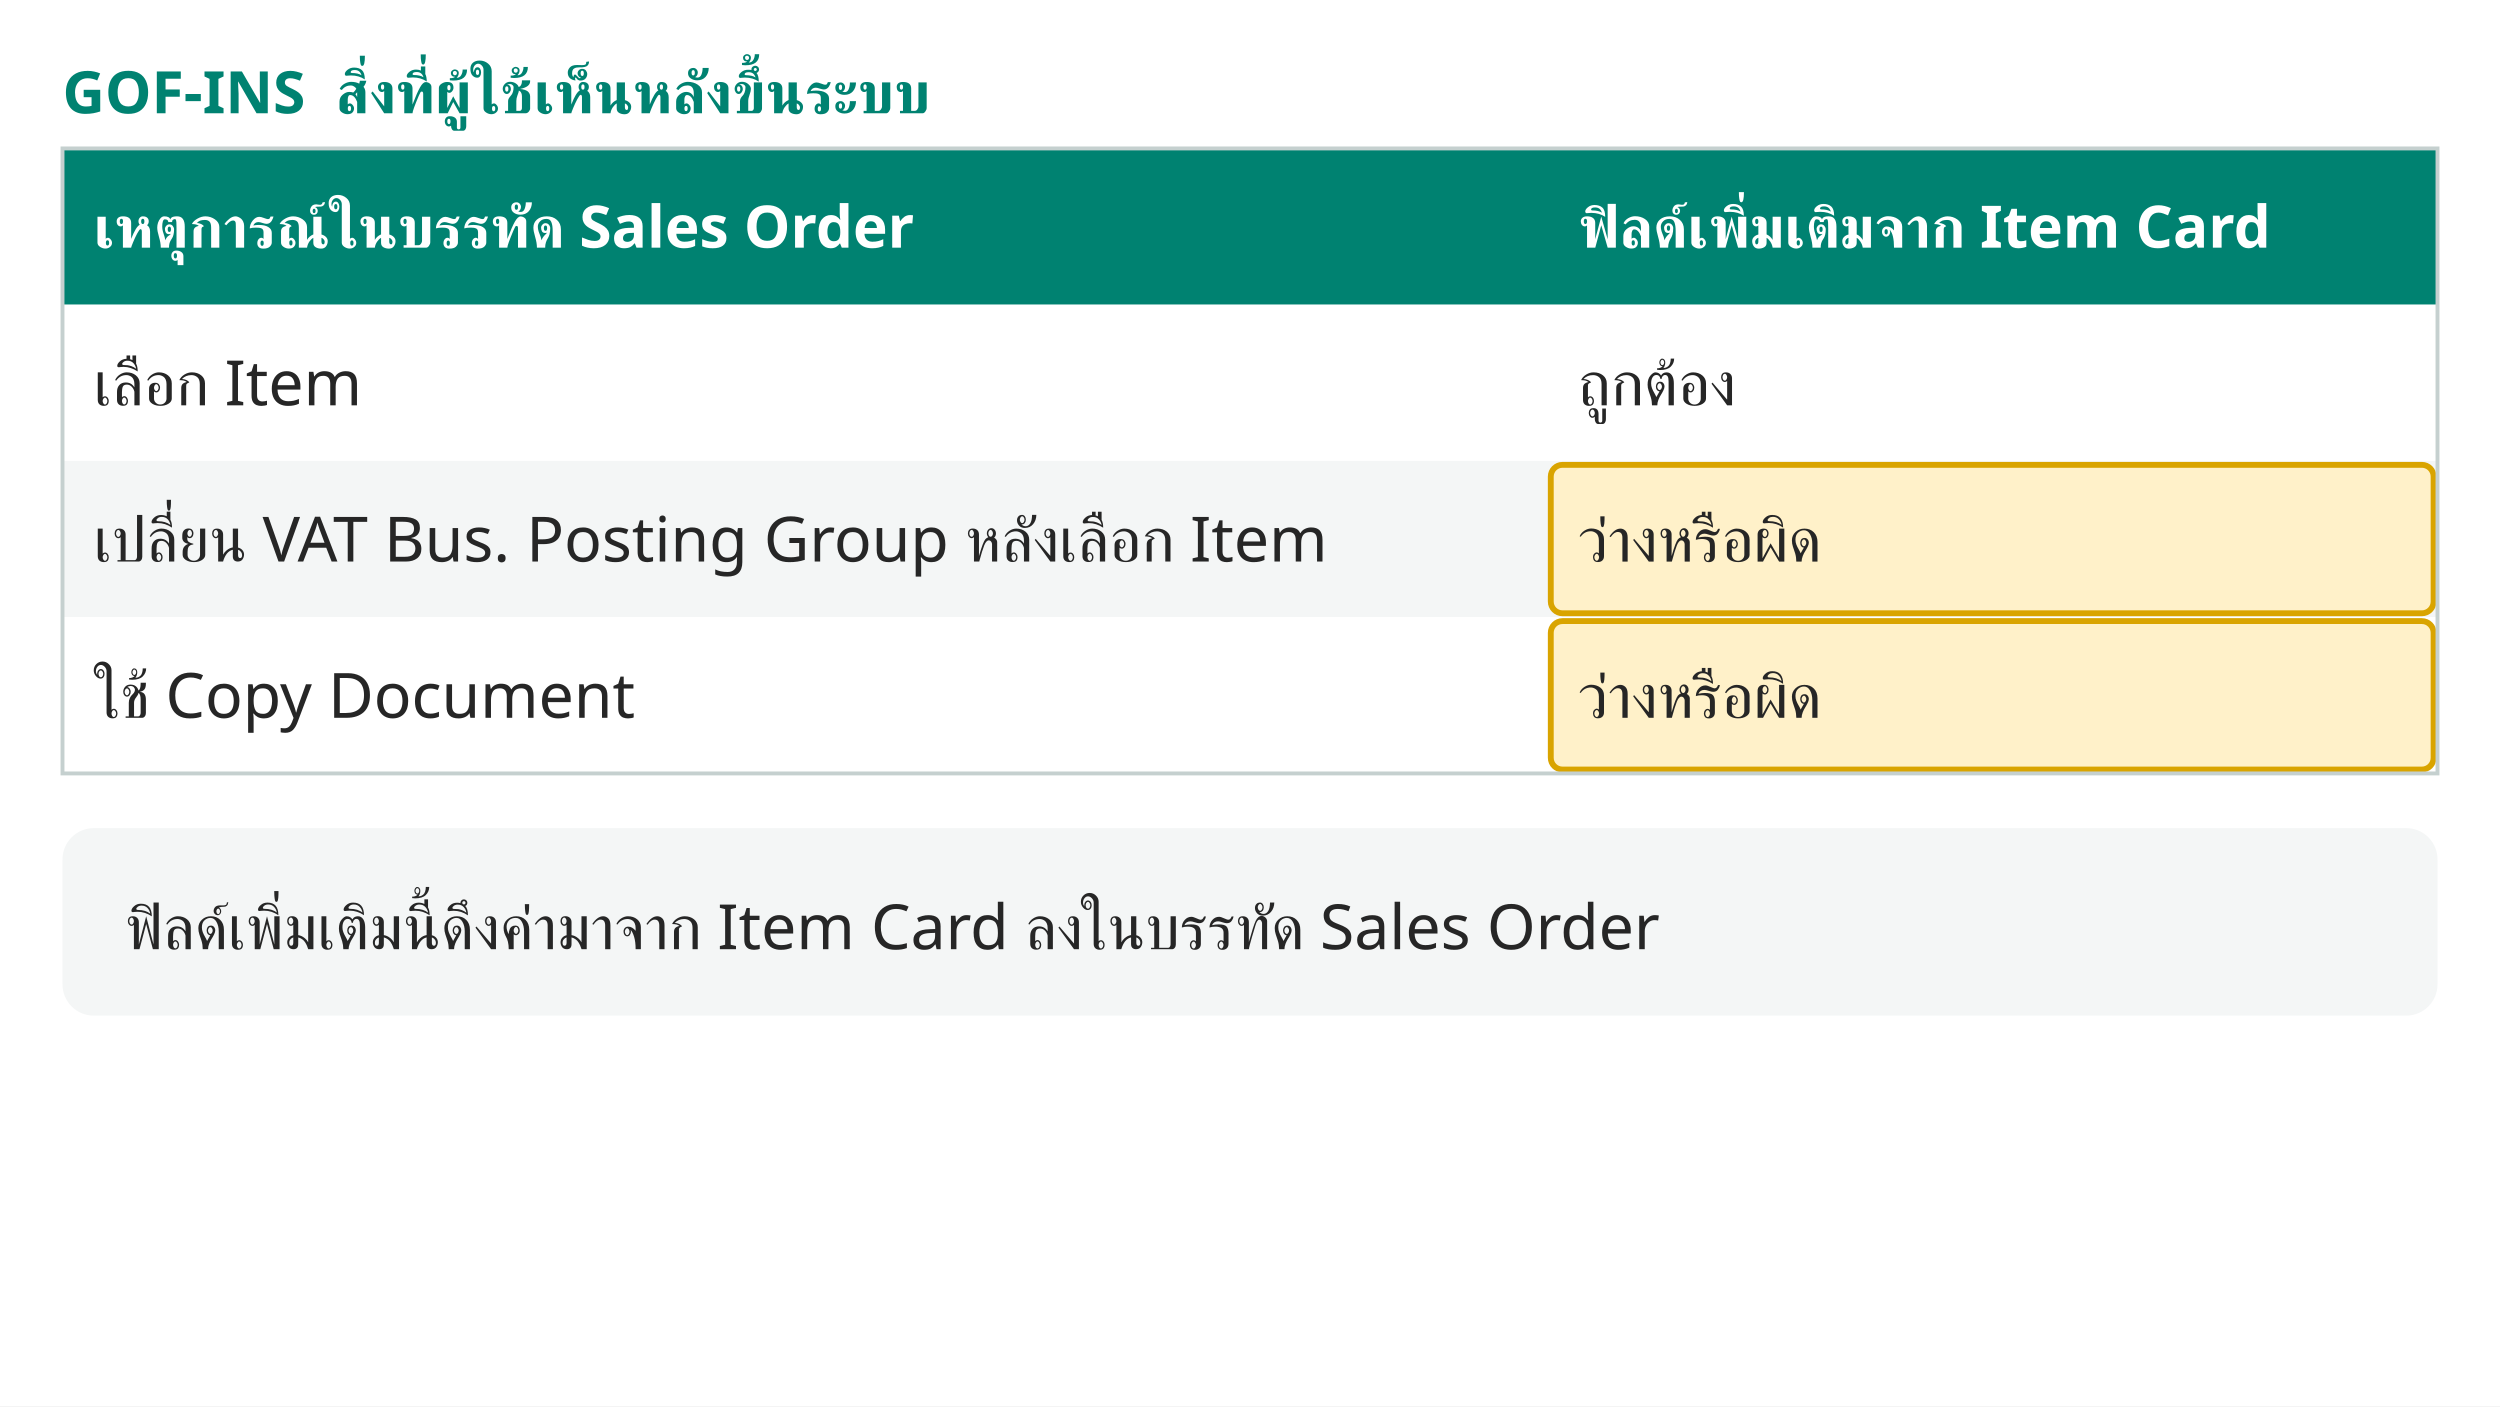
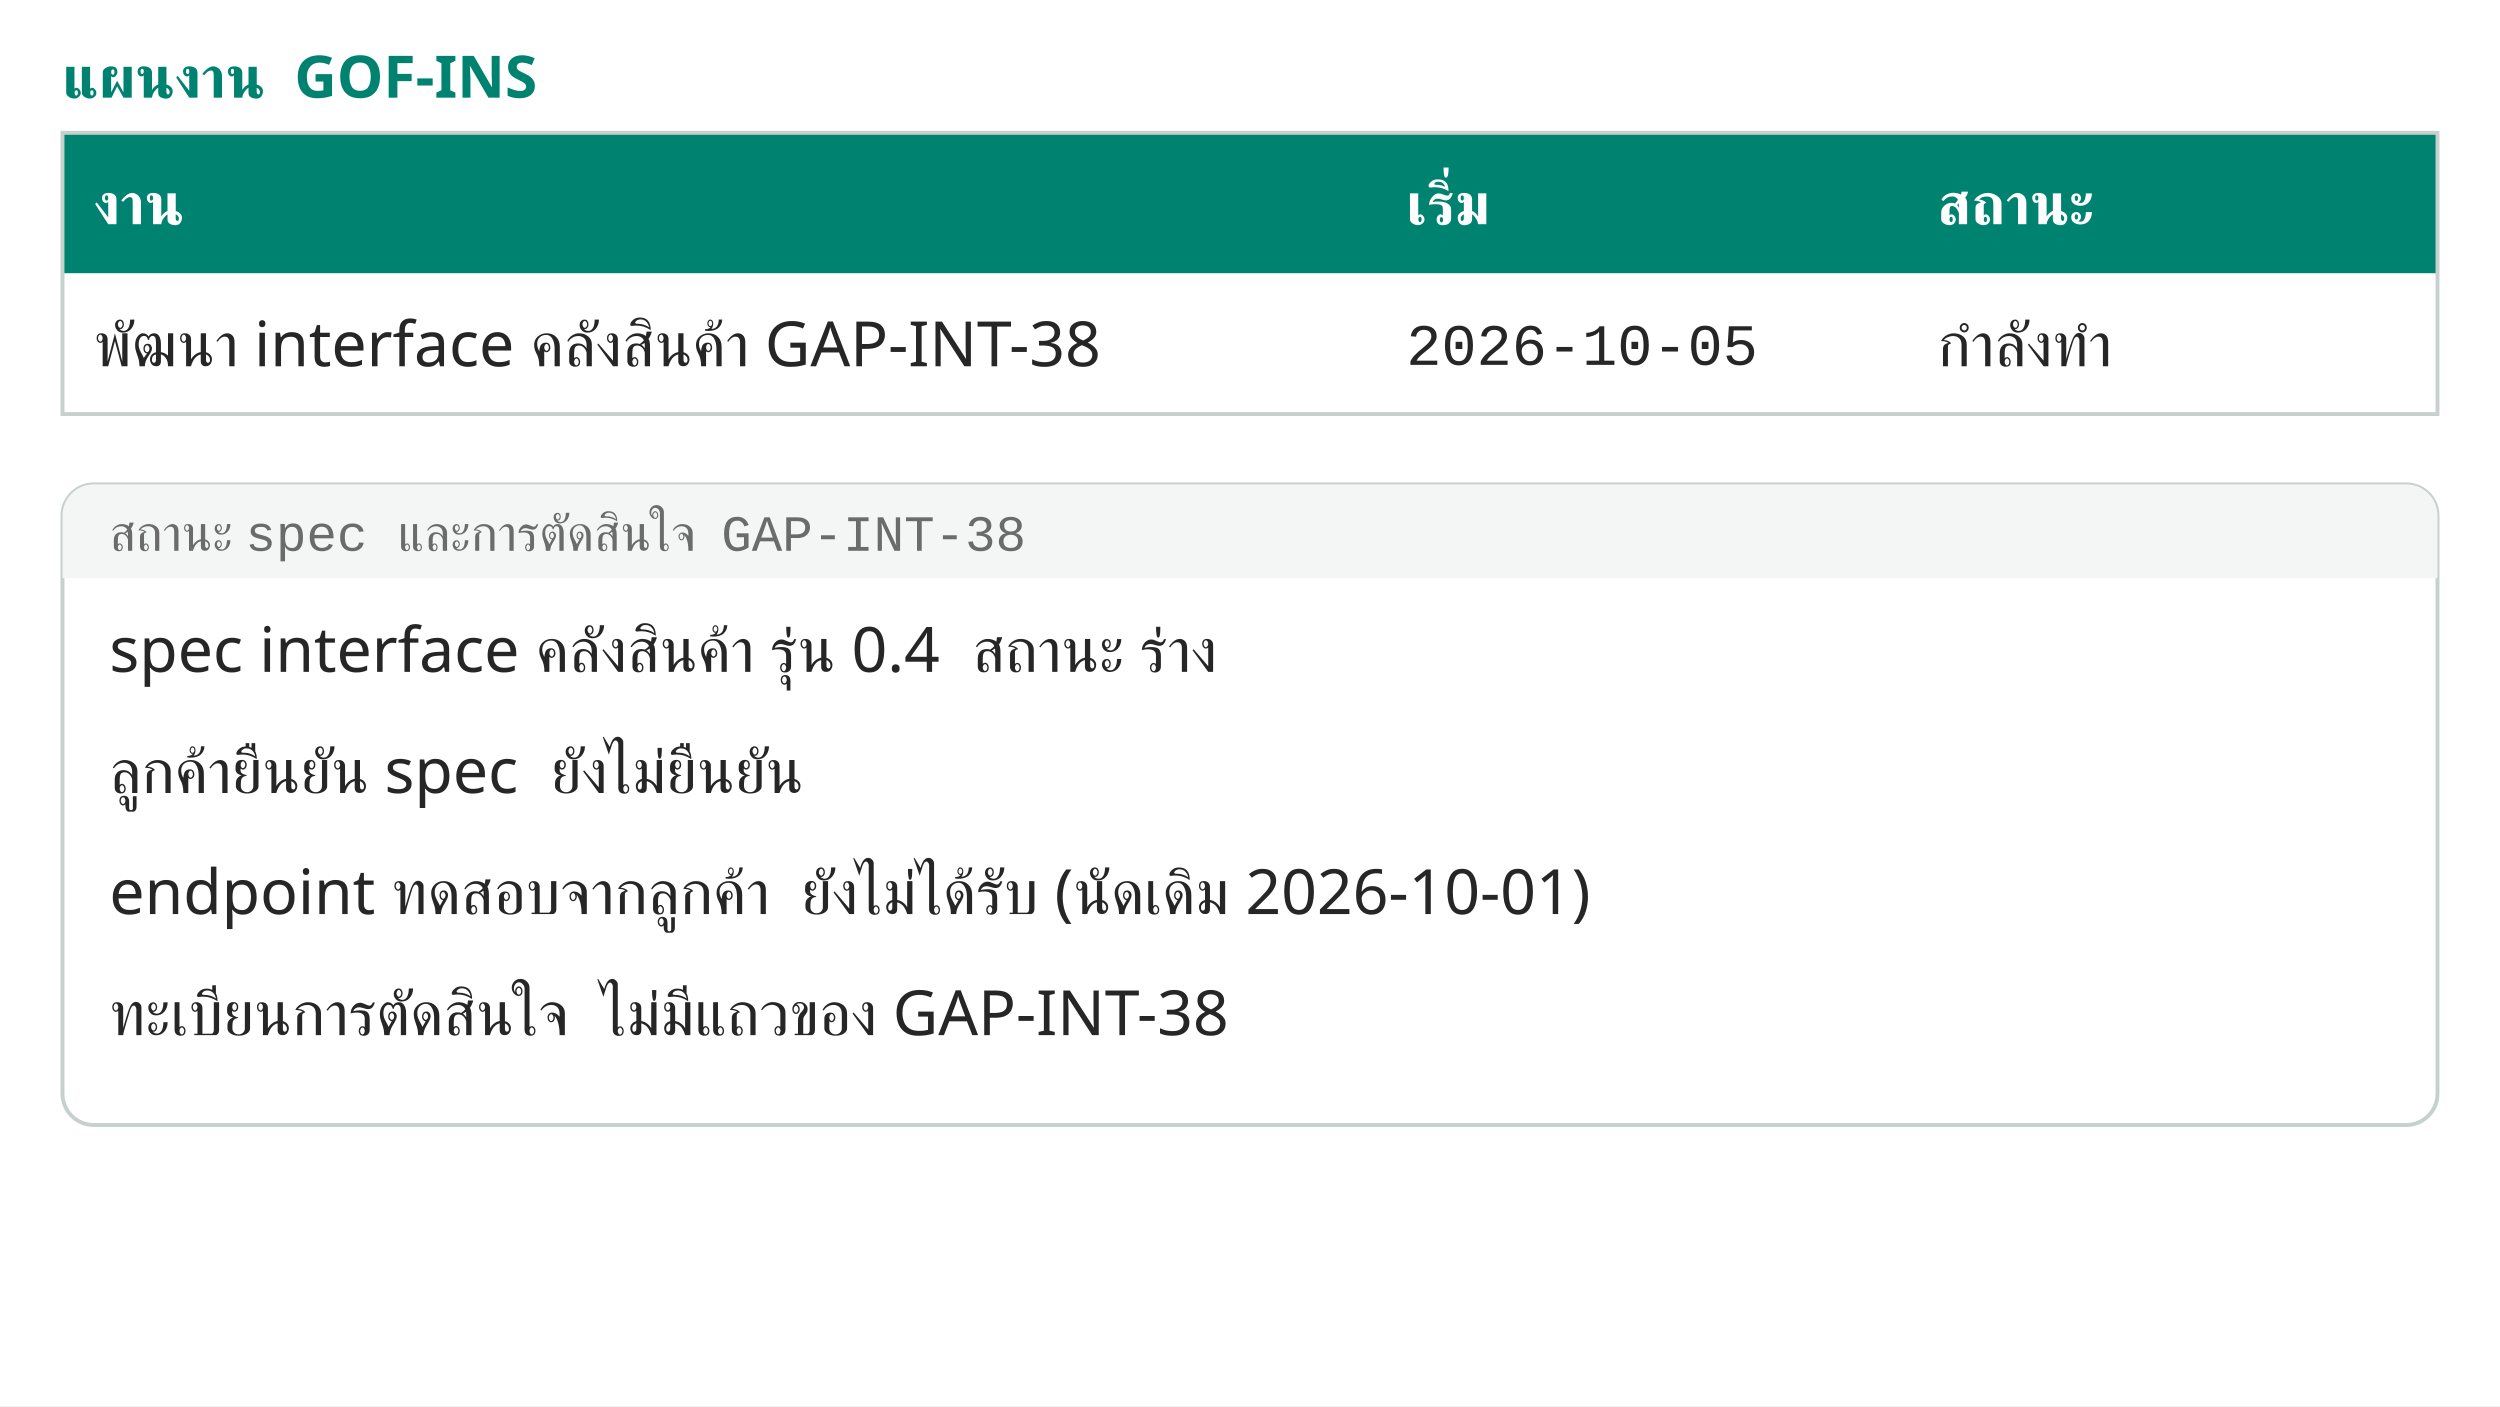
<svg xmlns="http://www.w3.org/2000/svg" width="640" height="360" viewBox="0 0 640 360" role="img">
  <rect width="640" height="360" fill="#FFFFFF" />
-   <text x="16" y="29" font-family="Prompt, Sarabun, Tahoma, sans-serif" font-size="15" font-weight="700" fill="#008271" text-anchor="start" xml:space="preserve" style="white-space:pre">GOF-INS  สิ่งที่ผู้ใช้เห็นหลังขึ้นระบบ</text>
-   <rect x="16" y="38" width="608" height="40" rx="0" fill="#008271" />
-   <text x="24" y="63.4" font-family="Prompt, Sarabun, Tahoma, sans-serif" font-size="15" font-weight="700" fill="#FFFFFF" text-anchor="start" xml:space="preserve" style="white-space:pre">เหตุการณ์ในบรรทัด Sales Order</text>
-   <text x="404" y="63.4" font-family="Prompt, Sarabun, Tahoma, sans-serif" font-size="15" font-weight="700" fill="#FFFFFF" text-anchor="start" xml:space="preserve" style="white-space:pre">ฟิลด์เพิ่มเติมจาก Item Card</text>
-   <rect x="16" y="78" width="608" height="40" rx="0" fill="#FFFFFF" />
-   <text x="24" y="103.76" font-family="Prompt, Sarabun, Tahoma, sans-serif" font-size="16" fill="#262626" text-anchor="start" xml:space="preserve" style="white-space:pre">เลือก Item</text>
-   <text x="404" y="103.76" font-family="Prompt, Sarabun, Tahoma, sans-serif" font-size="16" fill="#262626" text-anchor="start" xml:space="preserve" style="white-space:pre">ถูกต้อง</text>
-   <rect x="16" y="118" width="608" height="40" rx="0" fill="#F4F6F6" />
-   <text x="24" y="143.76" font-family="Prompt, Sarabun, Tahoma, sans-serif" font-size="16" fill="#262626" text-anchor="start" xml:space="preserve" style="white-space:pre">เปลี่ยน VAT Bus. Posting Group หลังเลือก Item</text>
-   <rect x="397" y="119" width="226" height="38" rx="3" fill="#FFF1C9" stroke="#D9A400" stroke-width="1.5" />
-   <text x="404" y="143.76" font-family="Prompt, Sarabun, Tahoma, sans-serif" font-size="16" fill="#262626" text-anchor="start" xml:space="preserve" style="white-space:pre">ว่างหรือผิด</text>
-   <rect x="16" y="158" width="608" height="40" rx="0" fill="#FFFFFF" />
-   <text x="24" y="183.76" font-family="Prompt, Sarabun, Tahoma, sans-serif" font-size="16" fill="#262626" text-anchor="start" xml:space="preserve" style="white-space:pre">ใช้ Copy Document</text>
-   <rect x="397" y="159" width="226" height="38" rx="3" fill="#FFF1C9" stroke="#D9A400" stroke-width="1.5" />
-   <text x="404" y="183.76" font-family="Prompt, Sarabun, Tahoma, sans-serif" font-size="16" fill="#262626" text-anchor="start" xml:space="preserve" style="white-space:pre">ว่างหรือผิด</text>
-   <rect x="16" y="38" width="608" height="160" rx="0" fill="none" stroke="#C5D0CF" stroke-width="1" />
-   <rect x="16" y="212" width="608" height="48" rx="8" fill="#F4F6F6" />
-   <text x="32" y="243" font-family="Prompt, Sarabun, Tahoma, sans-serif" font-size="16" fill="#262626" text-anchor="start" xml:space="preserve" style="white-space:pre">ฟิลด์เพิ่มเติมนี้ดึงค่ามาจาก Item Card ลงในบรรทัด Sales Order</text>
+   <text x="16" y="25" font-family="Prompt, Sarabun, Tahoma, sans-serif" font-size="15" font-weight="700" fill="#008271" text-anchor="start" xml:space="preserve" style="white-space:pre">แผนงาน  GOF-INS</text>
+   <rect x="16" y="34" width="608" height="36" rx="0" fill="#008271" />
+   <text x="24" y="57.4" font-family="Prompt, Sarabun, Tahoma, sans-serif" font-size="15" font-weight="700" fill="#FFFFFF" text-anchor="start" xml:space="preserve" style="white-space:pre">งาน</text>
+   <text x="360" y="57.4" font-family="Prompt, Sarabun, Tahoma, sans-serif" font-size="15" font-weight="700" fill="#FFFFFF" text-anchor="start" xml:space="preserve" style="white-space:pre">เริ่ม</text>
+   <text x="496" y="57.4" font-family="Prompt, Sarabun, Tahoma, sans-serif" font-size="15" font-weight="700" fill="#FFFFFF" text-anchor="start" xml:space="preserve" style="white-space:pre">สถานะ</text>
+   <rect x="16" y="70" width="608" height="36" rx="0" fill="#FFFFFF" />
+   <text x="24" y="93.76" font-family="Prompt, Sarabun, Tahoma, sans-serif" font-size="16" fill="#262626" text-anchor="start" xml:space="preserve" style="white-space:pre">พัฒนา interface คลังสินค้า GAP-INT-38</text>
+   <text x="360" y="93.4" font-family="Consolas, 'Courier New', Prompt, Sarabun, Tahoma, monospace" font-size="15" fill="#262626" text-anchor="start" xml:space="preserve" style="white-space:pre">2026-10-05</text>
+   <text x="496" y="93.76" font-family="Prompt, Sarabun, Tahoma, sans-serif" font-size="16" fill="#262626" text-anchor="start" xml:space="preserve" style="white-space:pre">กำลังทำ</text>
+   <rect x="16" y="34" width="608" height="72" rx="0" fill="none" stroke="#C5D0CF" stroke-width="1" />
+   <rect x="16" y="124" width="608" height="164" rx="8" fill="#FFFFFF" stroke="#C5D0CF" stroke-width="1" />
+   <path d="M16 132 a8 8 0 0 1 8 -8 h592 a8 8 0 0 1 8 8 v16 h-608 Z" fill="#F4F6F6" />
+   <text x="28" y="141" font-family="Consolas, 'Courier New', Prompt, Sarabun, Tahoma, monospace" font-size="13" fill="#6B6B6B" text-anchor="start" xml:space="preserve" style="white-space:pre">สถานะ spec และการตัดสินใจ  GAP-INT-38</text>
+   <text x="28" y="172" font-family="Prompt, Sarabun, Tahoma, sans-serif" font-size="16" fill="#262626" text-anchor="start" xml:space="preserve" style="white-space:pre">spec interface คลังสินค้า รุ่น 0.4  สถานะ ร่าง</text>
+   <text x="28" y="203" font-family="Prompt, Sarabun, Tahoma, sans-serif" font-size="16" fill="#262626" text-anchor="start" xml:space="preserve" style="white-space:pre">ลูกค้ายืนยัน spec  ยังไม่ยืนยัน</text>
+   <text x="28" y="234" font-family="Prompt, Sarabun, Tahoma, sans-serif" font-size="16" fill="#262626" text-anchor="start" xml:space="preserve" style="white-space:pre">endpoint ทดสอบจากลูกค้า  ยังไม่ได้รับ (นัดเดิม 2026-10-01)</text>
+   <text x="28" y="265" font-family="Prompt, Sarabun, Tahoma, sans-serif" font-size="16" fill="#262626" text-anchor="start" xml:space="preserve" style="white-space:pre">ทะเบียนการตัดสินใจ  ไม่มีแถวของ GAP-INT-38</text>
</svg>
